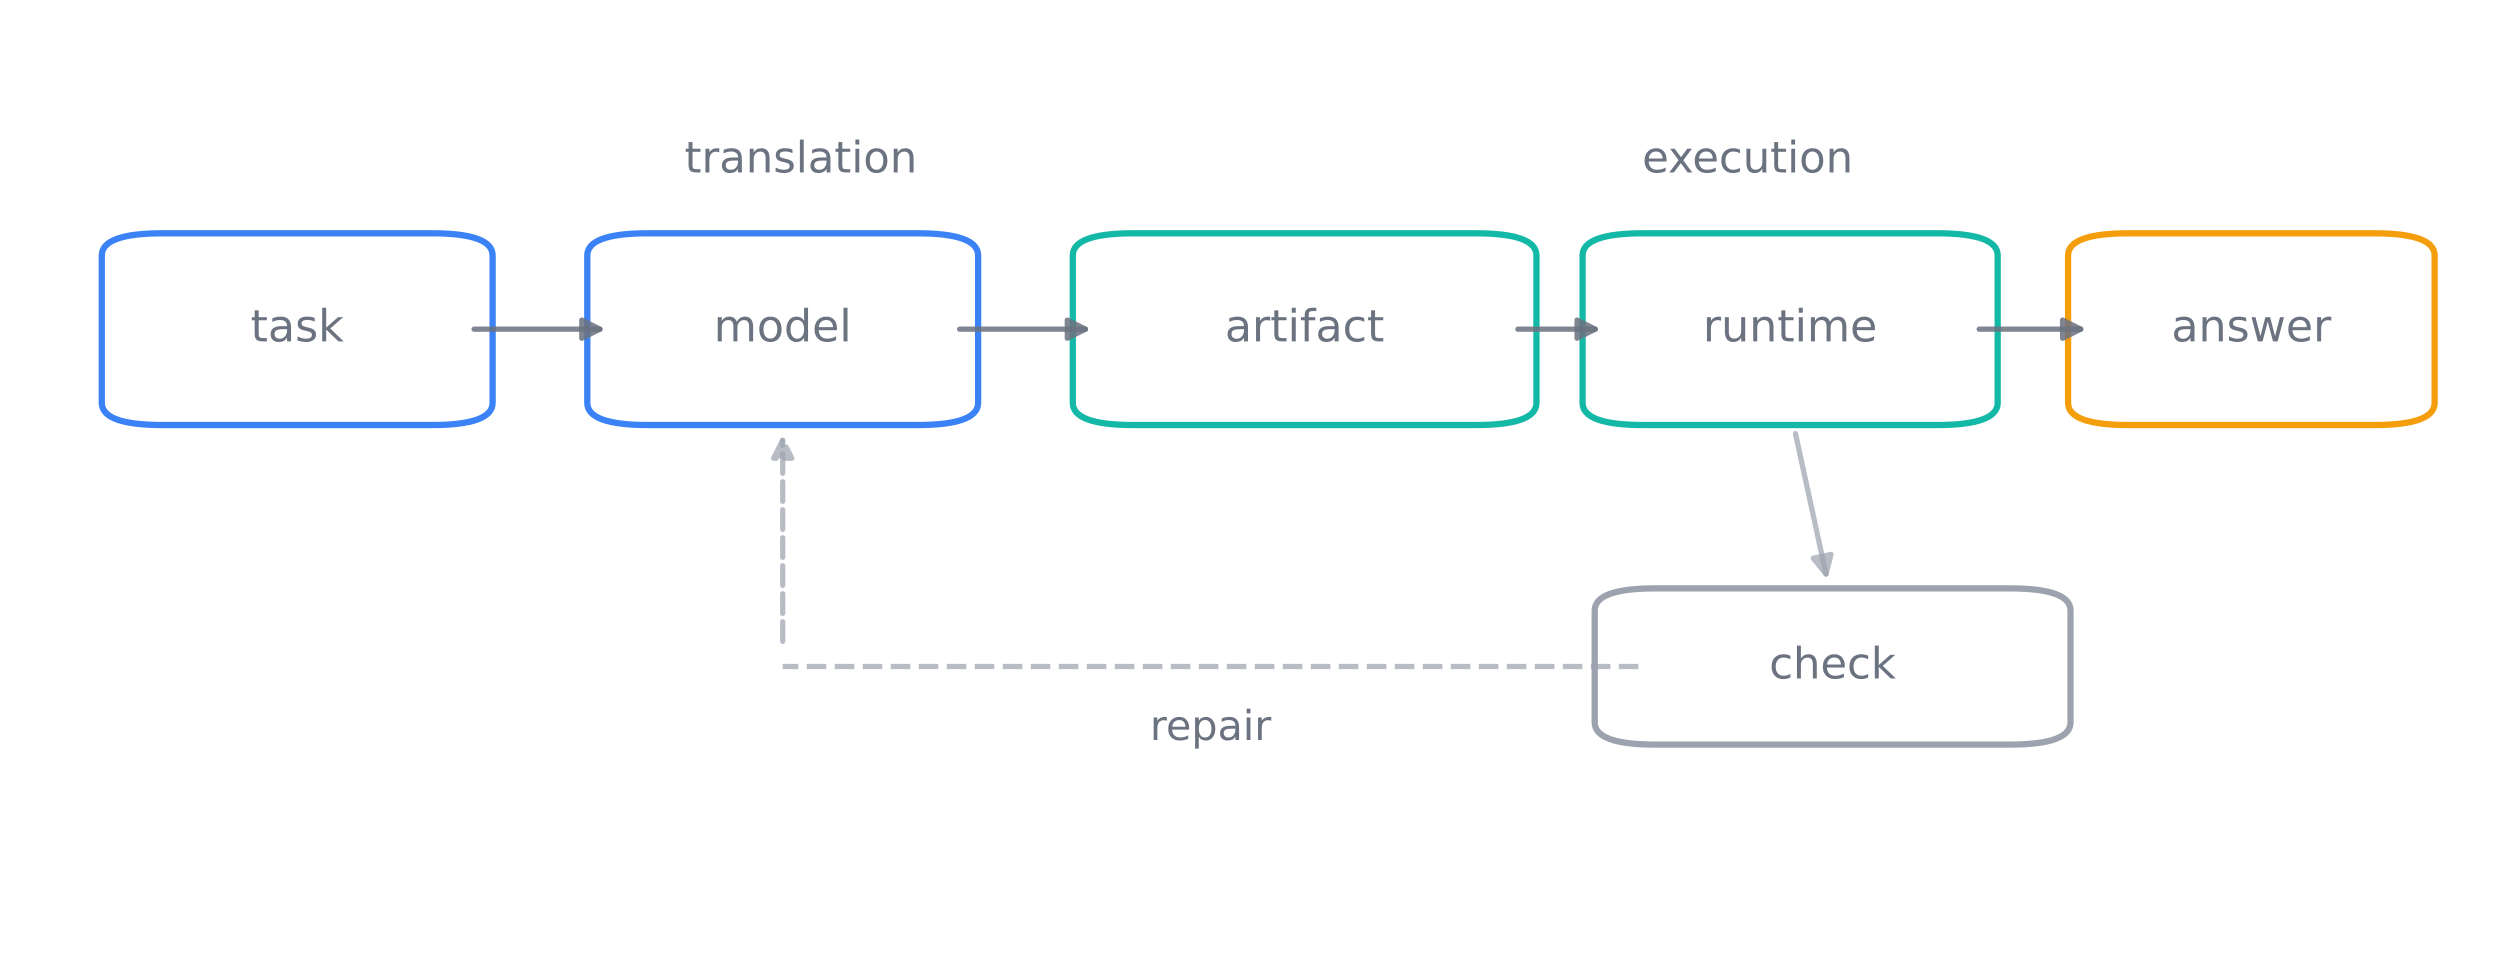
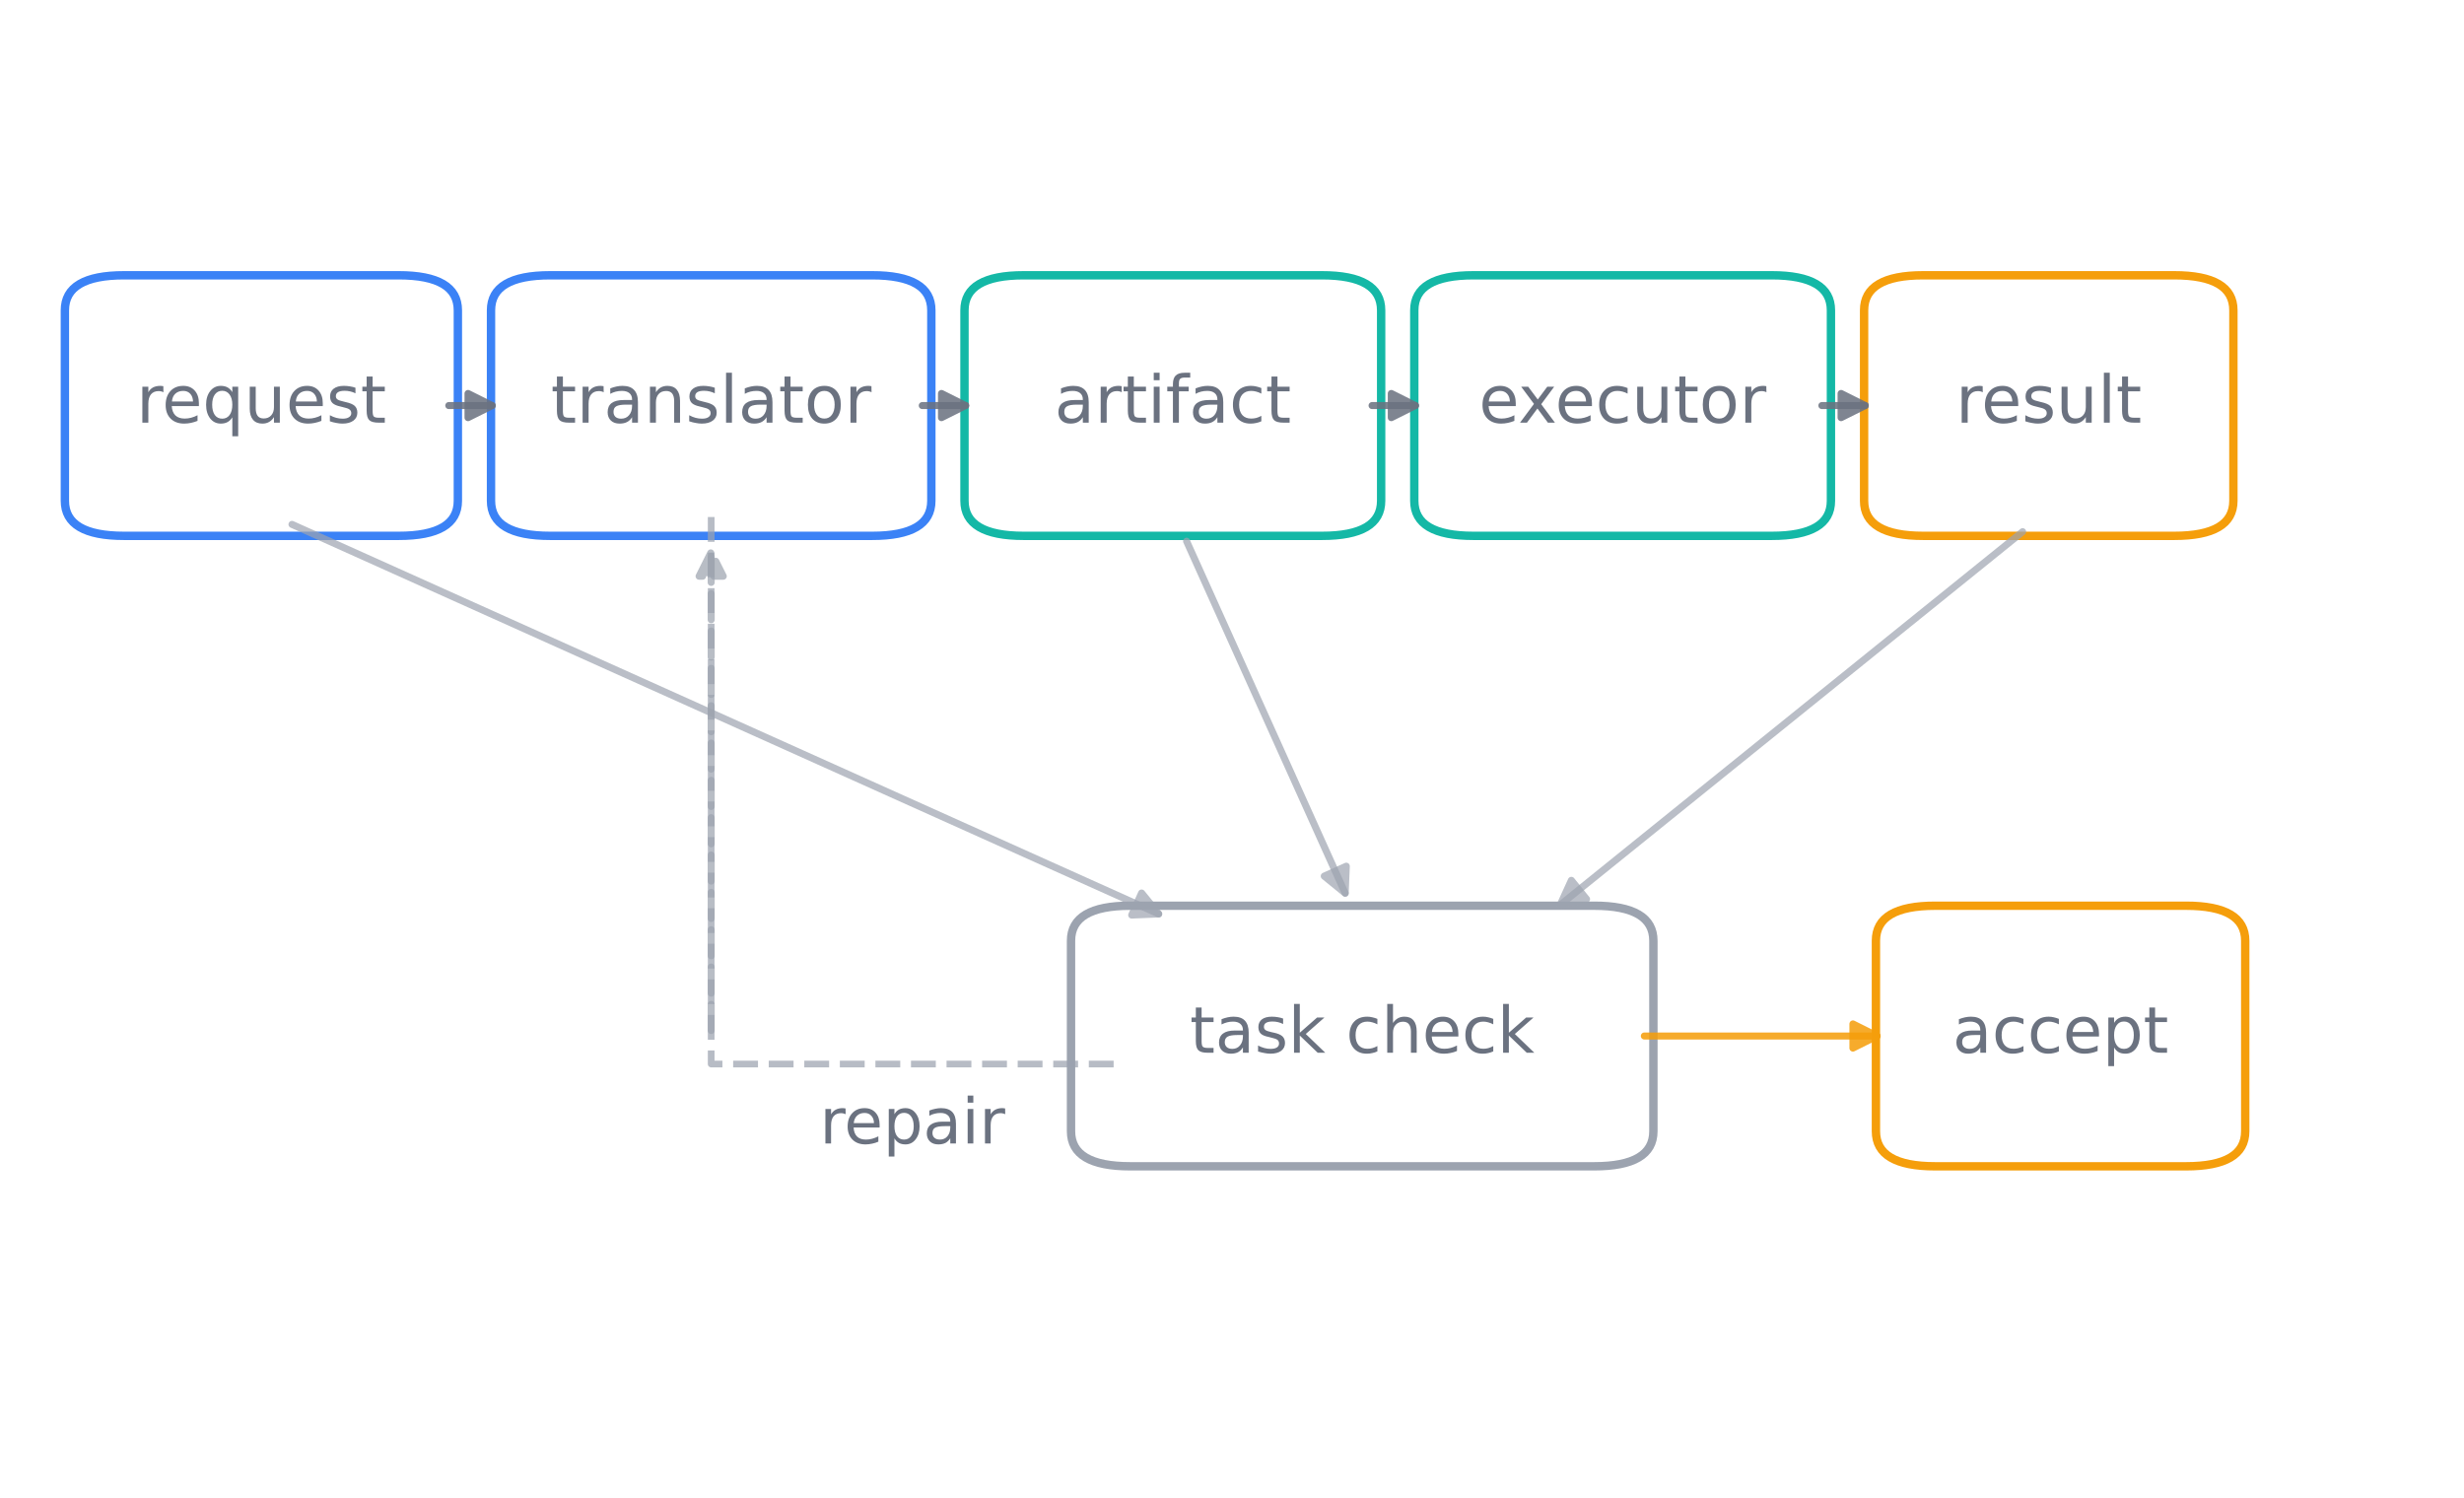
- <svg xmlns="http://www.w3.org/2000/svg" width="496.8pt" height="190.8pt" viewBox="0 0 496.8 190.8" version="1.1">
+ <svg xmlns="http://www.w3.org/2000/svg" width="367.2pt" height="223.2pt" viewBox="0 0 367.2 223.2" version="1.1">
  <defs>
    <style type="text/css">*{stroke-linejoin: round; stroke-linecap: butt}</style>
  </defs>
  <g id="figure_1">
    <g id="patch_1">
-       <path d="M 0 190.8 L 496.8 190.8 L 496.8 0 L 0 0 L 0 190.8 z " style="fill: none" />
+       <path d="M 0 223.2 L 367.2 223.2 L 367.2 0 L 0 0 L 0 223.2 z " style="fill: none" />
    </g>
    <g id="axes_1">
      <g id="patch_2">
-         <path d="M 32.285 84.463 L 85.831 84.463 Q 97.891 84.463 97.891 80.053 L 97.891 50.771 Q 97.891 46.361 85.831 46.361 L 32.285 46.361 Q 20.225 46.361 20.225 50.771 L 20.225 80.053 Q 20.225 84.463 32.285 84.463 L 32.285 84.463 z " clip-path="url(#pdf035602ee)" style="fill: none; stroke: #3b82f6; stroke-width: 1.25; stroke-linejoin: miter" />
+         <path d="M 18.49 79.862 L 59.414 79.862 Q 68.234 79.862 68.234 74.642 L 68.234 46.246 Q 68.234 41.026 59.414 41.026 L 18.49 41.026 Q 9.67 41.026 9.67 46.246 L 9.67 74.642 Q 9.67 79.862 18.49 79.862 L 18.49 79.862 z " clip-path="url(#pdbfb049d52)" style="fill: none; stroke: #3b82f6; stroke-width: 1.25; stroke-linejoin: miter" />
      </g>
      <g id="patch_3">
-         <path d="M 128.765 84.463 L 182.311 84.463 Q 194.371 84.463 194.371 80.053 L 194.371 50.771 Q 194.371 46.361 182.311 46.361 L 128.765 46.361 Q 116.705 46.361 116.705 50.771 L 116.705 80.053 Q 116.705 84.463 128.765 84.463 L 128.765 84.463 z " clip-path="url(#pdf035602ee)" style="fill: none; stroke: #3b82f6; stroke-width: 1.25; stroke-linejoin: miter" />
+         <path d="M 81.994 79.862 L 129.974 79.862 Q 138.794 79.862 138.794 74.642 L 138.794 46.246 Q 138.794 41.026 129.974 41.026 L 81.994 41.026 Q 73.174 41.026 73.174 46.246 L 73.174 74.642 Q 73.174 79.862 81.994 79.862 L 81.994 79.862 z " clip-path="url(#pdbfb049d52)" style="fill: none; stroke: #3b82f6; stroke-width: 1.25; stroke-linejoin: miter" />
      </g>
      <g id="patch_4">
-         <path d="M 225.245 84.463 L 293.263 84.463 Q 305.323 84.463 305.323 80.053 L 305.323 50.771 Q 305.323 46.361 293.263 46.361 L 225.245 46.361 Q 213.185 46.361 213.185 50.771 L 213.185 80.053 Q 213.185 84.463 225.245 84.463 L 225.245 84.463 z " clip-path="url(#pdf035602ee)" style="fill: none; stroke: #14b8a6; stroke-width: 1.25; stroke-linejoin: miter" />
+         <path d="M 152.554 79.862 L 197.006 79.862 Q 205.826 79.862 205.826 74.642 L 205.826 46.246 Q 205.826 41.026 197.006 41.026 L 152.554 41.026 Q 143.734 41.026 143.734 46.246 L 143.734 74.642 Q 143.734 79.862 152.554 79.862 L 152.554 79.862 z " clip-path="url(#pdbfb049d52)" style="fill: none; stroke: #14b8a6; stroke-width: 1.25; stroke-linejoin: miter" />
      </g>
      <g id="patch_5">
-         <path d="M 326.549 84.463 L 384.919 84.463 Q 396.979 84.463 396.979 80.053 L 396.979 50.771 Q 396.979 46.361 384.919 46.361 L 326.549 46.361 Q 314.489 46.361 314.489 50.771 L 314.489 80.053 Q 314.489 84.463 326.549 84.463 L 326.549 84.463 z " clip-path="url(#pdf035602ee)" style="fill: none; stroke: #14b8a6; stroke-width: 1.25; stroke-linejoin: miter" />
+         <path d="M 219.586 79.862 L 264.038 79.862 Q 272.858 79.862 272.858 74.642 L 272.858 46.246 Q 272.858 41.026 264.038 41.026 L 219.586 41.026 Q 210.766 41.026 210.766 46.246 L 210.766 74.642 Q 210.766 79.862 219.586 79.862 L 219.586 79.862 z " clip-path="url(#pdbfb049d52)" style="fill: none; stroke: #14b8a6; stroke-width: 1.25; stroke-linejoin: miter" />
      </g>
      <g id="patch_6">
-         <path d="M 423.029 84.463 L 471.751 84.463 Q 483.811 84.463 483.811 80.053 L 483.811 50.771 Q 483.811 46.361 471.751 46.361 L 423.029 46.361 Q 410.969 46.361 410.969 50.771 L 410.969 80.053 Q 410.969 84.463 423.029 84.463 L 423.029 84.463 z " clip-path="url(#pdf035602ee)" style="fill: none; stroke: #f59e0b; stroke-width: 1.25; stroke-linejoin: miter" />
+         <path d="M 286.618 79.862 L 324.014 79.862 Q 332.834 79.862 332.834 74.642 L 332.834 46.246 Q 332.834 41.026 324.014 41.026 L 286.618 41.026 Q 277.798 41.026 277.798 46.246 L 277.798 74.642 Q 277.798 79.862 286.618 79.862 L 286.618 79.862 z " clip-path="url(#pdbfb049d52)" style="fill: none; stroke: #f59e0b; stroke-width: 1.25; stroke-linejoin: miter" />
      </g>
      <g id="patch_7">
-         <path d="M 328.961 147.967 L 399.391 147.967 Q 411.451 147.967 411.451 143.557 L 411.451 121.331 Q 411.451 116.921 399.391 116.921 L 328.961 116.921 Q 316.901 116.921 316.901 121.331 L 316.901 143.557 Q 316.901 147.967 328.961 147.967 L 328.961 147.967 z " clip-path="url(#pdf035602ee)" style="fill: none; stroke: #9ca3af; stroke-width: 1.25; stroke-linejoin: miter" />
+         <path d="M 168.43 173.822 L 237.578 173.822 Q 246.398 173.822 246.398 168.602 L 246.398 140.206 Q 246.398 134.986 237.578 134.986 L 168.43 134.986 Q 159.61 134.986 159.61 140.206 L 159.61 168.602 Q 159.61 173.822 168.43 173.822 L 168.43 173.822 z " clip-path="url(#pdbfb049d52)" style="fill: none; stroke: #9ca3af; stroke-width: 1.25; stroke-linejoin: miter" />
+       </g>
+       <g id="patch_8">
+         <path d="M 288.382 173.822 L 325.778 173.822 Q 334.598 173.822 334.598 168.602 L 334.598 140.206 Q 334.598 134.986 325.778 134.986 L 288.382 134.986 Q 279.562 134.986 279.562 140.206 L 279.562 168.602 Q 279.562 173.822 288.382 173.822 L 288.382 173.822 z " clip-path="url(#pdbfb049d52)" style="fill: none; stroke: #f59e0b; stroke-width: 1.25; stroke-linejoin: miter" />
+       </g>
+       <g id="patch_9">
+         <path d="M 66.884 60.444 Q 70.703 60.444 73.348 60.444 " clip-path="url(#pdbfb049d52)" style="fill: none; opacity: 0.86; stroke: #6b7280; stroke-width: 1.05; stroke-linecap: round" />
+         <path d="M 69.748 58.644 L 73.348 60.444 L 69.748 62.244 z " clip-path="url(#pdbfb049d52)" style="fill: #6b7280; opacity: 0.86; stroke: #6b7280; stroke-width: 1.05; stroke-linecap: round" />
+       </g>
+       <g id="patch_10">
+         <path d="M 137.444 60.444 Q 141.263 60.444 143.908 60.444 " clip-path="url(#pdbfb049d52)" style="fill: none; opacity: 0.86; stroke: #6b7280; stroke-width: 1.05; stroke-linecap: round" />
+         <path d="M 140.308 58.644 L 143.908 60.444 L 140.308 62.244 z " clip-path="url(#pdbfb049d52)" style="fill: #6b7280; opacity: 0.86; stroke: #6b7280; stroke-width: 1.05; stroke-linecap: round" />
+       </g>
+       <g id="patch_11">
+         <path d="M 204.476 60.444 Q 208.295 60.444 210.94 60.444 " clip-path="url(#pdbfb049d52)" style="fill: none; opacity: 0.86; stroke: #6b7280; stroke-width: 1.05; stroke-linecap: round" />
+         <path d="M 207.34 58.644 L 210.94 60.444 L 207.34 62.244 z " clip-path="url(#pdbfb049d52)" style="fill: #6b7280; opacity: 0.86; stroke: #6b7280; stroke-width: 1.05; stroke-linecap: round" />
+       </g>
+       <g id="patch_12">
+         <path d="M 271.508 60.444 Q 275.327 60.444 277.972 60.444 " clip-path="url(#pdbfb049d52)" style="fill: none; opacity: 0.86; stroke: #6b7280; stroke-width: 1.05; stroke-linecap: round" />
+         <path d="M 274.372 58.644 L 277.972 60.444 L 274.372 62.244 z " clip-path="url(#pdbfb049d52)" style="fill: #6b7280; opacity: 0.86; stroke: #6b7280; stroke-width: 1.05; stroke-linecap: round" />
+       </g>
+       <g id="patch_13">
+         <path d="M 245.05 154.404 Q 262.98 154.404 279.735 154.404 " clip-path="url(#pdbfb049d52)" style="fill: none; opacity: 0.86; stroke: #f59e0b; stroke-width: 1.05; stroke-linecap: round" />
+         <path d="M 276.135 152.604 L 279.735 154.404 L 276.135 156.204 z " clip-path="url(#pdbfb049d52)" style="fill: #f59e0b; opacity: 0.86; stroke: #f59e0b; stroke-width: 1.05; stroke-linecap: round" />
+       </g>
+       <g id="patch_14">
+         <path d="M 43.515 78.155 Q 108.631 107.424 172.675 136.212 " clip-path="url(#pdbfb049d52)" style="fill: none; opacity: 0.7; stroke: #9ca3af; stroke-width: 1.05; stroke-linecap: round" />
+         <path d="M 170.13 133.094 L 172.675 136.212 L 168.654 136.378 z " clip-path="url(#pdbfb049d52)" style="fill: #9ca3af; opacity: 0.7; stroke: #9ca3af; stroke-width: 1.05; stroke-linecap: round" />
+       </g>
+       <g id="patch_15">
+         <path d="M 176.835 80.665 Q 188.893 107.427 200.469 133.119 " clip-path="url(#pdbfb049d52)" style="fill: none; opacity: 0.7; stroke: #9ca3af; stroke-width: 1.05; stroke-linecap: round" />
+         <path d="M 200.632 129.097 L 200.469 133.119 L 197.349 130.576 z " clip-path="url(#pdbfb049d52)" style="fill: #9ca3af; opacity: 0.7; stroke: #9ca3af; stroke-width: 1.05; stroke-linecap: round" />
+       </g>
+       <g id="patch_16">
+         <path d="M 301.424 79.245 Q 266.507 107.425 232.504 134.867 " clip-path="url(#pdbfb049d52)" style="fill: none; opacity: 0.7; stroke: #9ca3af; stroke-width: 1.05; stroke-linecap: round" />
+         <path d="M 236.436 134.007 L 232.504 134.867 L 234.175 131.206 z " clip-path="url(#pdbfb049d52)" style="fill: #9ca3af; opacity: 0.7; stroke: #9ca3af; stroke-width: 1.05; stroke-linecap: round" />
      </g>
      <g id="line2d_1">
-         <path d="M 325.584 132.444 L 155.538 132.444 " clip-path="url(#pdf035602ee)" style="fill: none; stroke-dasharray: 3.885,1.68; stroke-dashoffset: 0; stroke: #9ca3af; stroke-opacity: 0.72; stroke-width: 1.05" />
+         <path d="M 165.96 158.58 L 105.984 158.58 L 105.984 76.104 " clip-path="url(#pdbfb049d52)" style="fill: none; stroke-dasharray: 3.7,1.6; stroke-dashoffset: 0; stroke: #9ca3af; stroke-opacity: 0.72" />
      </g>
-       <g id="patch_8">
-         <path d="M 94.212 65.412 Q 107.302 65.412 119.217 65.412 " clip-path="url(#pdf035602ee)" style="fill: none; opacity: 0.86; stroke: #6b7280; stroke-width: 1.05; stroke-linecap: round" />
-         <path d="M 115.617 63.612 L 119.217 65.412 L 115.617 67.212 z " clip-path="url(#pdf035602ee)" style="fill: #6b7280; opacity: 0.86; stroke: #6b7280; stroke-width: 1.05; stroke-linecap: round" />
-       </g>
-       <g id="patch_9">
-         <path d="M 190.692 65.412 Q 203.782 65.412 215.697 65.412 " clip-path="url(#pdf035602ee)" style="fill: none; opacity: 0.86; stroke: #6b7280; stroke-width: 1.05; stroke-linecap: round" />
-         <path d="M 212.097 63.612 L 215.697 65.412 L 212.097 67.212 z " clip-path="url(#pdf035602ee)" style="fill: #6b7280; opacity: 0.86; stroke: #6b7280; stroke-width: 1.05; stroke-linecap: round" />
-       </g>
-       <g id="patch_10">
-         <path d="M 301.637 65.412 Q 309.903 65.412 316.996 65.412 " clip-path="url(#pdf035602ee)" style="fill: none; opacity: 0.86; stroke: #6b7280; stroke-width: 1.05; stroke-linecap: round" />
-         <path d="M 313.396 63.612 L 316.996 65.412 L 313.396 67.212 z " clip-path="url(#pdf035602ee)" style="fill: #6b7280; opacity: 0.86; stroke: #6b7280; stroke-width: 1.05; stroke-linecap: round" />
-       </g>
-       <g id="patch_11">
-         <path d="M 393.299 65.412 Q 403.974 65.412 413.476 65.412 " clip-path="url(#pdf035602ee)" style="fill: none; opacity: 0.86; stroke: #6b7280; stroke-width: 1.05; stroke-linecap: round" />
-         <path d="M 409.876 63.612 L 413.476 65.412 L 409.876 67.212 z " clip-path="url(#pdf035602ee)" style="fill: #6b7280; opacity: 0.86; stroke: #6b7280; stroke-width: 1.05; stroke-linecap: round" />
-       </g>
-       <g id="patch_12">
-         <path d="M 356.796 86.172 Q 359.955 100.693 362.864 114.067 " clip-path="url(#pdf035602ee)" style="fill: none; opacity: 0.72; stroke: #9ca3af; stroke-width: 1.05; stroke-linecap: round" />
-         <path d="M 363.858 110.166 L 362.864 114.067 L 360.34 110.931 z " clip-path="url(#pdf035602ee)" style="fill: #9ca3af; opacity: 0.72; stroke: #9ca3af; stroke-width: 1.05; stroke-linecap: round" />
-       </g>
-       <g id="patch_13">
-         <path d="M 155.538 127.445 Q 155.538 106.867 155.538 87.462 " clip-path="url(#pdf035602ee)" style="fill: none; opacity: 0.72; stroke-dasharray: 3.885,1.68; stroke-dashoffset: 0; stroke: #9ca3af; stroke-width: 1.05; stroke-linecap: round" />
-         <path d="M 153.738 91.062 L 155.538 87.462 L 157.338 91.062 z " clip-path="url(#pdf035602ee)" style="fill: #9ca3af; opacity: 0.72; stroke-dasharray: 3.885,1.68; stroke-dashoffset: 0; stroke: #9ca3af; stroke-width: 1.05; stroke-linecap: round" />
+       <g id="patch_17">
+         <path d="M 105.984 153.579 Q 105.984 117.341 105.984 82.276 " clip-path="url(#pdbfb049d52)" style="fill: none; opacity: 0.72; stroke-dasharray: 3.885,1.68; stroke-dashoffset: 0; stroke: #9ca3af; stroke-width: 1.05; stroke-linecap: round" />
+         <path d="M 104.184 85.876 L 105.984 82.276 L 107.784 85.876 z " clip-path="url(#pdbfb049d52)" style="fill: #9ca3af; opacity: 0.72; stroke-dasharray: 3.885,1.68; stroke-dashoffset: 0; stroke: #9ca3af; stroke-width: 1.05; stroke-linecap: round" />
      </g>
      <g id="text_1">
-         <text style="font-size: 8.8px; font-family: 'DejaVu Sans', 'Bitstream Vera Sans', 'Computer Modern Sans Serif', 'Lucida Grande', 'Verdana', 'Geneva', 'Lucid', 'Arial', 'Helvetica', 'Avant Garde', sans-serif; text-anchor: middle; fill: #6b7280" x="59.058" y="67.84" transform="rotate(-0 59.058 67.84025)">task</text>
+         <text style="font-size: 9.8px; font-family: 'DejaVu Sans', 'Bitstream Vera Sans', 'Computer Modern Sans Serif', 'Lucida Grande', 'Verdana', 'Geneva', 'Lucid', 'Arial', 'Helvetica', 'Avant Garde', sans-serif; text-anchor: middle; fill: #6b7280" x="38.952" y="62.99" transform="rotate(-0 38.952 62.9897)">request</text>
      </g>
      <g id="text_2">
-         <text style="font-size: 8.8px; font-family: 'DejaVu Sans', 'Bitstream Vera Sans', 'Computer Modern Sans Serif', 'Lucida Grande', 'Verdana', 'Geneva', 'Lucid', 'Arial', 'Helvetica', 'Avant Garde', sans-serif; text-anchor: middle; fill: #6b7280" x="155.538" y="67.84" transform="rotate(-0 155.538 67.84025)">model</text>
+         <text style="font-size: 9.8px; font-family: 'DejaVu Sans', 'Bitstream Vera Sans', 'Computer Modern Sans Serif', 'Lucida Grande', 'Verdana', 'Geneva', 'Lucid', 'Arial', 'Helvetica', 'Avant Garde', sans-serif; text-anchor: middle; fill: #6b7280" x="105.984" y="62.99" transform="rotate(-0 105.984 62.99009)">translator</text>
      </g>
      <g id="text_3">
-         <text style="font-size: 8.8px; font-family: 'DejaVu Sans', 'Bitstream Vera Sans', 'Computer Modern Sans Serif', 'Lucida Grande', 'Verdana', 'Geneva', 'Lucid', 'Arial', 'Helvetica', 'Avant Garde', sans-serif; text-anchor: middle; fill: #6b7280" x="259.254" y="67.84" transform="rotate(-0 259.254 67.84025)">artifact</text>
+         <text style="font-size: 9.8px; font-family: 'DejaVu Sans', 'Bitstream Vera Sans', 'Computer Modern Sans Serif', 'Lucida Grande', 'Verdana', 'Geneva', 'Lucid', 'Arial', 'Helvetica', 'Avant Garde', sans-serif; text-anchor: middle; fill: #6b7280" x="174.78" y="62.99" transform="rotate(-0 174.78 62.99009)">artifact</text>
      </g>
      <g id="text_4">
-         <text style="font-size: 8.8px; font-family: 'DejaVu Sans', 'Bitstream Vera Sans', 'Computer Modern Sans Serif', 'Lucida Grande', 'Verdana', 'Geneva', 'Lucid', 'Arial', 'Helvetica', 'Avant Garde', sans-serif; text-anchor: middle; fill: #6b7280" x="355.734" y="67.84" transform="rotate(-0 355.734 67.84025)">runtime</text>
+         <text style="font-size: 9.8px; font-family: 'DejaVu Sans', 'Bitstream Vera Sans', 'Computer Modern Sans Serif', 'Lucida Grande', 'Verdana', 'Geneva', 'Lucid', 'Arial', 'Helvetica', 'Avant Garde', sans-serif; text-anchor: middle; fill: #6b7280" x="241.812" y="62.99" transform="rotate(-0 241.812 62.9897)">executor</text>
      </g>
      <g id="text_5">
-         <text style="font-size: 8.8px; font-family: 'DejaVu Sans', 'Bitstream Vera Sans', 'Computer Modern Sans Serif', 'Lucida Grande', 'Verdana', 'Geneva', 'Lucid', 'Arial', 'Helvetica', 'Avant Garde', sans-serif; text-anchor: middle; fill: #6b7280" x="447.39" y="67.84" transform="rotate(-0 447.39 67.84025)">answer</text>
+         <text style="font-size: 9.8px; font-family: 'DejaVu Sans', 'Bitstream Vera Sans', 'Computer Modern Sans Serif', 'Lucida Grande', 'Verdana', 'Geneva', 'Lucid', 'Arial', 'Helvetica', 'Avant Garde', sans-serif; text-anchor: middle; fill: #6b7280" x="305.316" y="62.99" transform="rotate(-0 305.316 62.99009)">result</text>
      </g>
      <g id="text_6">
-         <text style="font-size: 8.6px; font-family: 'DejaVu Sans', 'Bitstream Vera Sans', 'Computer Modern Sans Serif', 'Lucida Grande', 'Verdana', 'Geneva', 'Lucid', 'Arial', 'Helvetica', 'Avant Garde', sans-serif; text-anchor: middle; fill: #6b7280" x="159.156" y="34.269" transform="rotate(-0 159.156 34.26906)">translation</text>
+         <text style="font-size: 9.6px; font-family: 'DejaVu Sans', 'Bitstream Vera Sans', 'Computer Modern Sans Serif', 'Lucida Grande', 'Verdana', 'Geneva', 'Lucid', 'Arial', 'Helvetica', 'Avant Garde', sans-serif; text-anchor: middle; fill: #6b7280" x="203.004" y="156.898" transform="rotate(-0 203.004 156.8981)">task check</text>
      </g>
      <g id="text_7">
-         <text style="font-size: 8.6px; font-family: 'DejaVu Sans', 'Bitstream Vera Sans', 'Computer Modern Sans Serif', 'Lucida Grande', 'Verdana', 'Geneva', 'Lucid', 'Arial', 'Helvetica', 'Avant Garde', sans-serif; text-anchor: middle; fill: #6b7280" x="347.292" y="34.269" transform="rotate(-0 347.292 34.26906)">execution</text>
+         <text style="font-size: 9.6px; font-family: 'DejaVu Sans', 'Bitstream Vera Sans', 'Computer Modern Sans Serif', 'Lucida Grande', 'Verdana', 'Geneva', 'Lucid', 'Arial', 'Helvetica', 'Avant Garde', sans-serif; text-anchor: middle; fill: #6b7280" x="307.08" y="156.898" transform="rotate(-0 307.08 156.8978)">accept</text>
      </g>
      <g id="text_8">
-         <text style="font-size: 8.6px; font-family: 'DejaVu Sans', 'Bitstream Vera Sans', 'Computer Modern Sans Serif', 'Lucida Grande', 'Verdana', 'Geneva', 'Lucid', 'Arial', 'Helvetica', 'Avant Garde', sans-serif; text-anchor: middle; fill: #6b7280" x="364.176" y="134.817" transform="rotate(-0 364.176 134.8171)">check</text>
-       </g>
-       <g id="text_9">
-         <text style="font-size: 8.2px; font-family: 'DejaVu Sans', 'Bitstream Vera Sans', 'Computer Modern Sans Serif', 'Lucida Grande', 'Verdana', 'Geneva', 'Lucid', 'Arial', 'Helvetica', 'Avant Garde', sans-serif; text-anchor: middle; fill: #6b7280" x="240.561" y="147.055" transform="rotate(-0 240.561 147.0547)">repair</text>
+         <text style="font-size: 9.4px; font-family: 'DejaVu Sans', 'Bitstream Vera Sans', 'Computer Modern Sans Serif', 'Lucida Grande', 'Verdana', 'Geneva', 'Lucid', 'Arial', 'Helvetica', 'Avant Garde', sans-serif; text-anchor: middle; fill: #6b7280" x="135.972" y="170.418" transform="rotate(-0 135.972 170.4182)">repair</text>
      </g>
    </g>
  </g>
  <defs>
-     <clipPath id="pdf035602ee">
-       <rect x="7.2" y="7.2" width="482.4" height="176.4" />
+     <clipPath id="pdbfb049d52">
+       <rect x="7.2" y="7.2" width="352.8" height="208.8" />
    </clipPath>
  </defs>
</svg>
